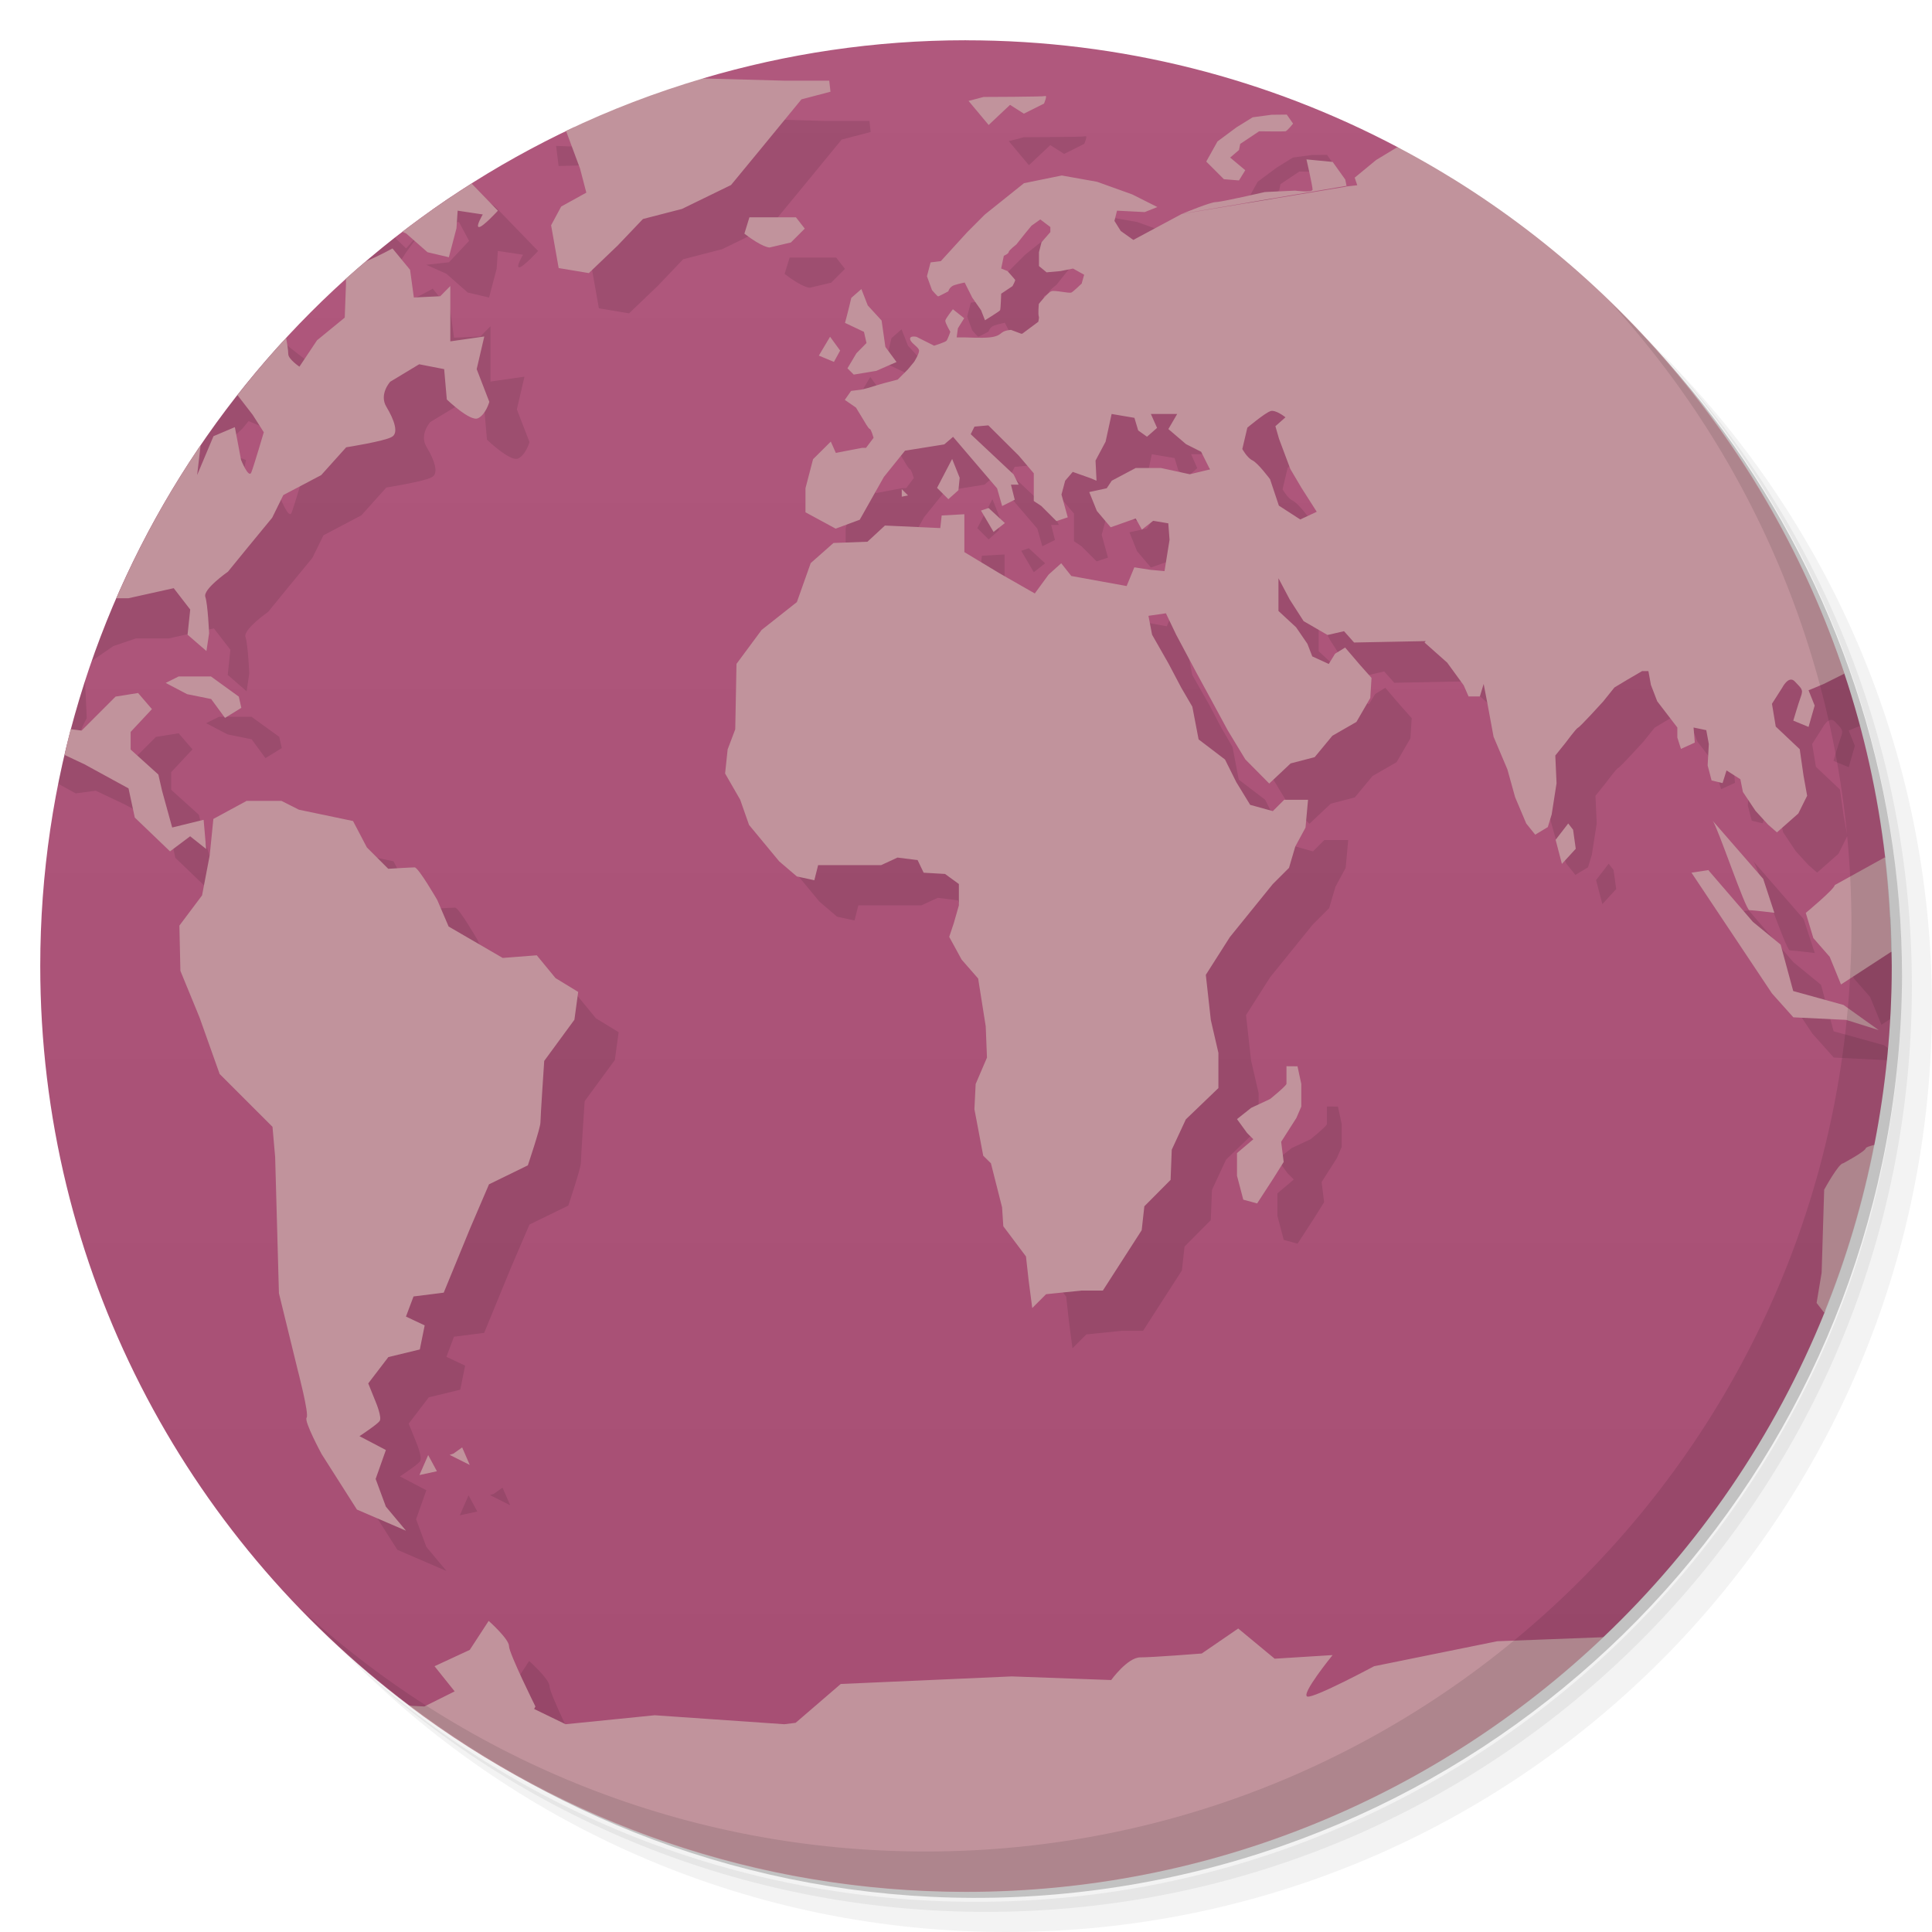
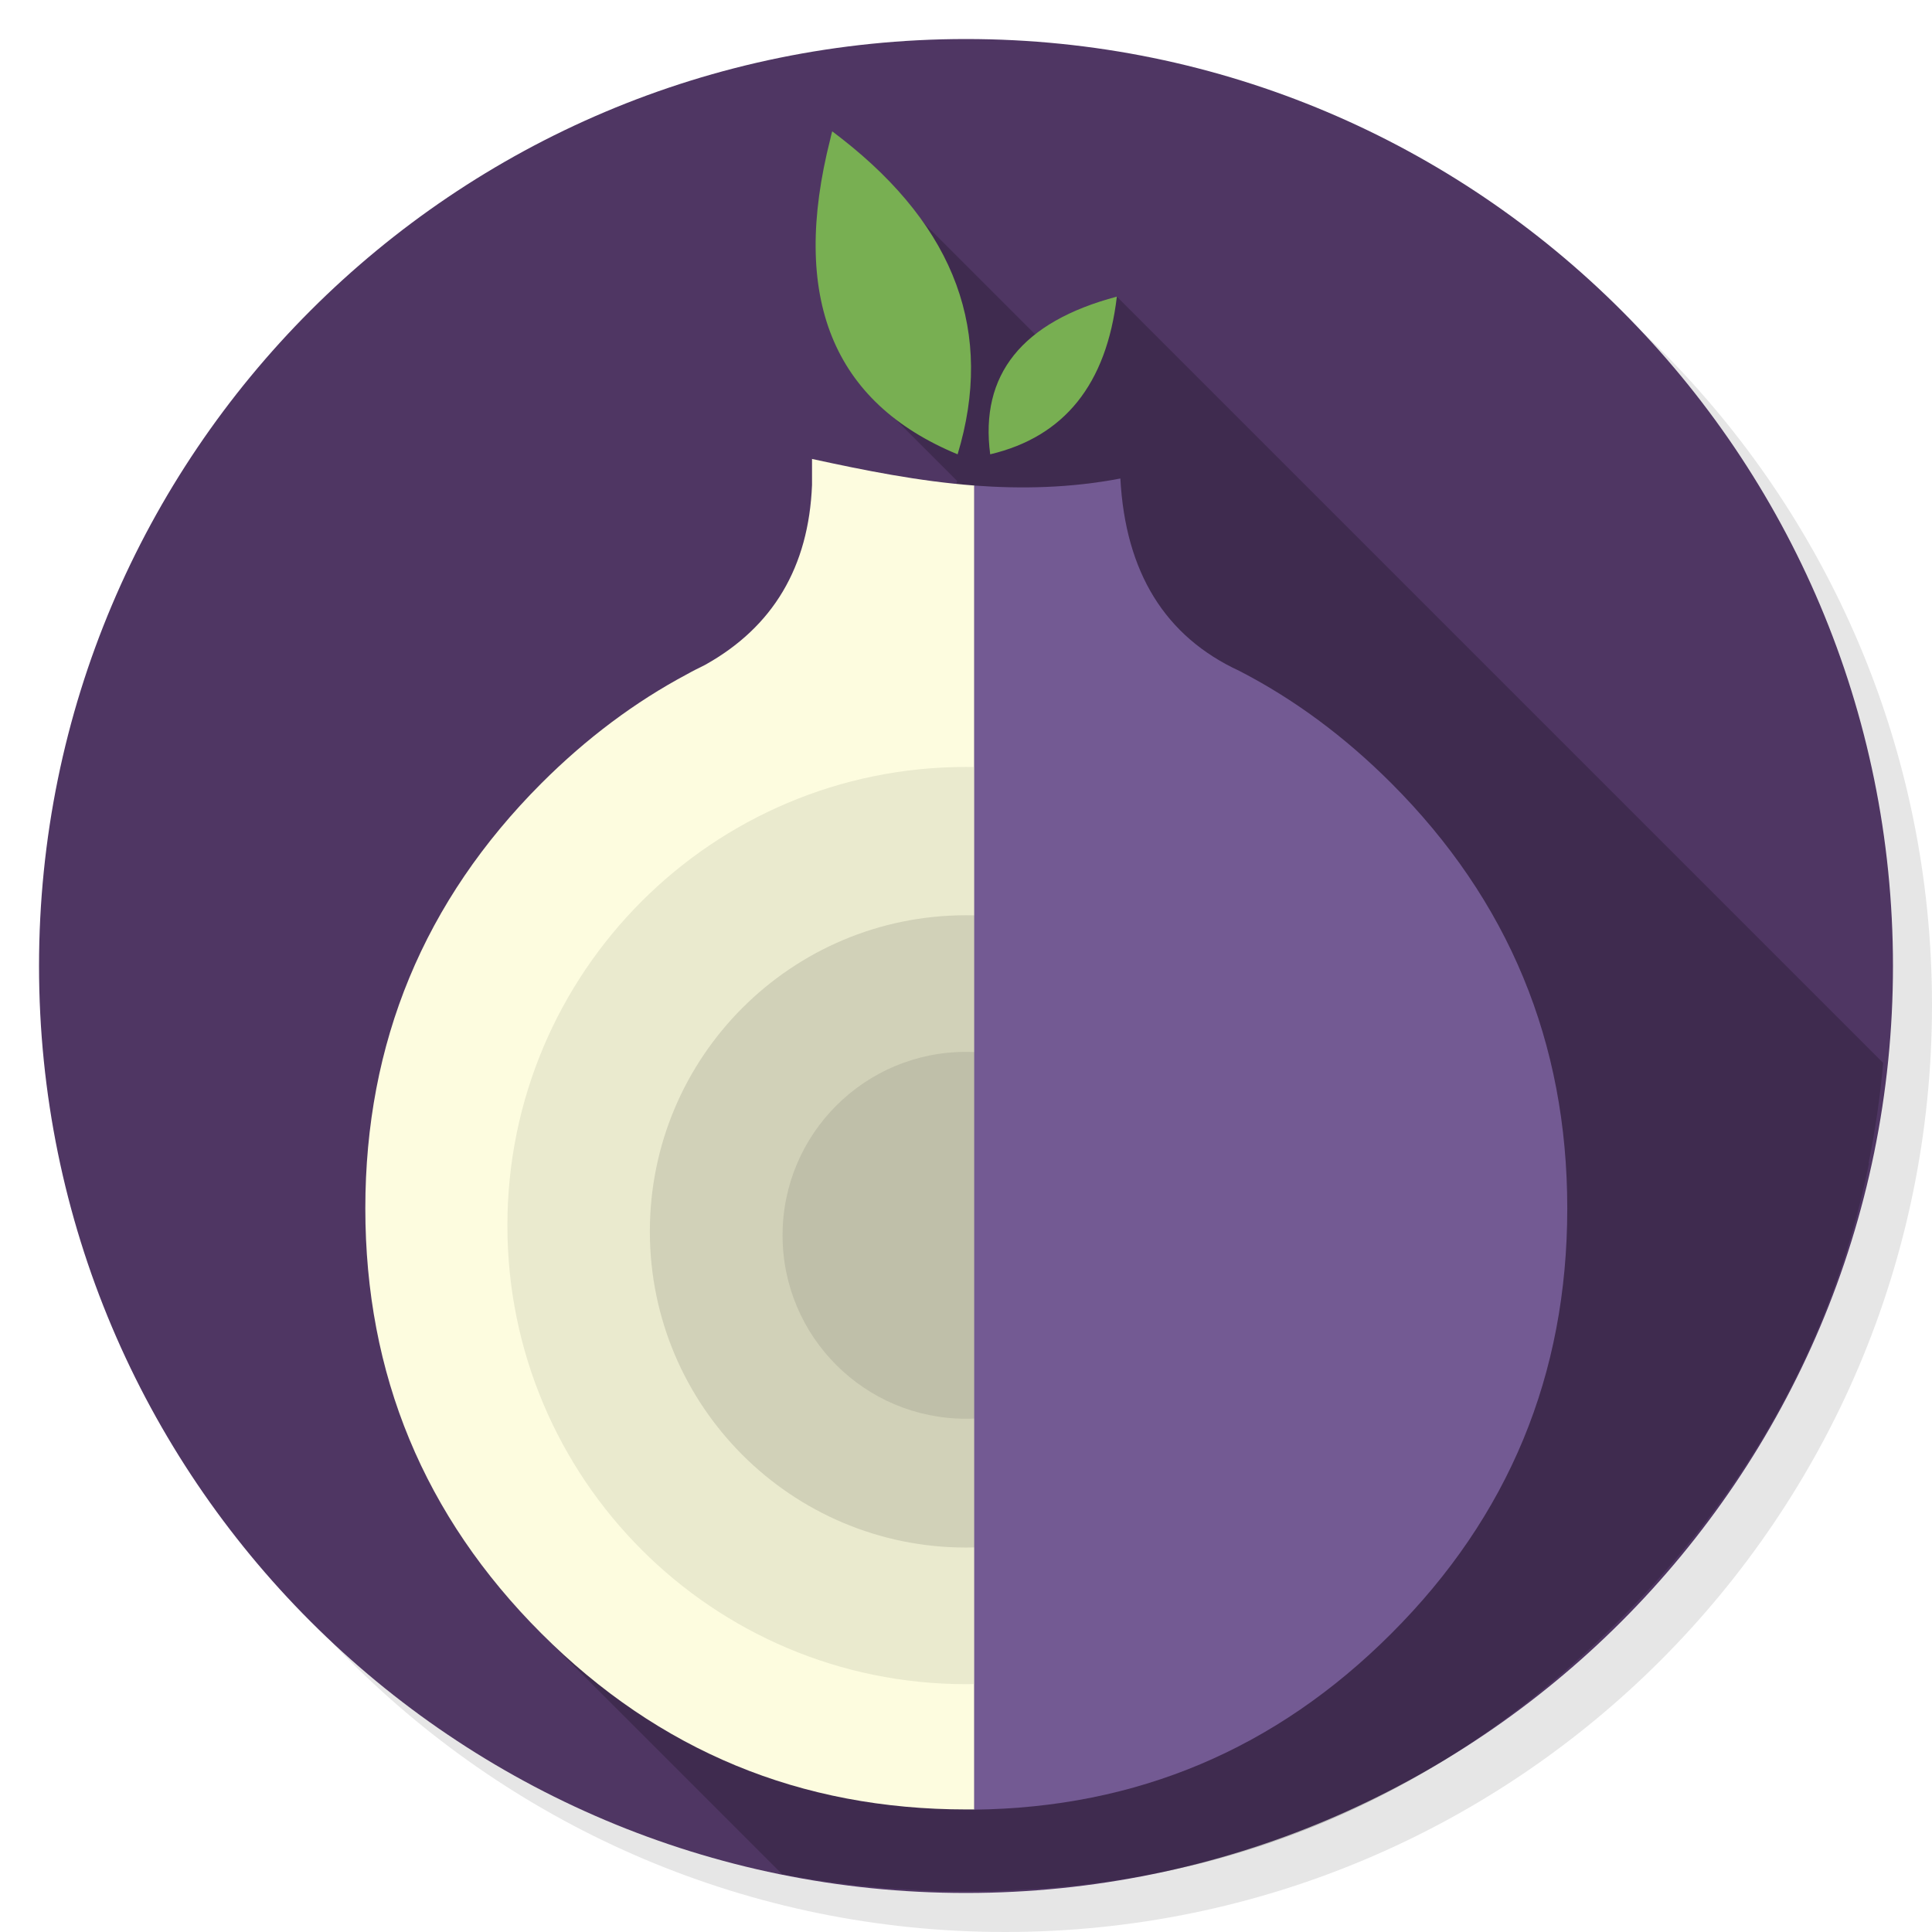
- <svg xmlns="http://www.w3.org/2000/svg" viewBox="0 0 48 48">
-   <defs>
-     <linearGradient id="linearGradient3764" x1="1" x2="47" gradientUnits="userSpaceOnUse" gradientTransform="matrix(0,-1,1,0,-1.5e-6,48)">
-       <stop style="stop-color:#a64e73;stop-opacity:1" />
-       <stop offset="1" style="stop-color:#b0587d;stop-opacity:1" />
-     </linearGradient>
-   </defs>
-   <g>
-     <path d="m 36.31 5 c 5.859 4.062 9.688 10.831 9.688 18.5 c 0 12.426 -10.07 22.5 -22.5 22.5 c -7.669 0 -14.438 -3.828 -18.5 -9.688 c 1.037 1.822 2.306 3.499 3.781 4.969 c 4.085 3.712 9.514 5.969 15.469 5.969 c 12.703 0 23 -10.298 23 -23 c 0 -5.954 -2.256 -11.384 -5.969 -15.469 c -1.469 -1.475 -3.147 -2.744 -4.969 -3.781 z m 4.969 3.781 c 3.854 4.113 6.219 9.637 6.219 15.719 c 0 12.703 -10.297 23 -23 23 c -6.081 0 -11.606 -2.364 -15.719 -6.219 c 4.16 4.144 9.883 6.719 16.219 6.719 c 12.703 0 23 -10.298 23 -23 c 0 -6.335 -2.575 -12.06 -6.719 -16.219 z" style="opacity:0.05" />
-     <path d="m 41.28 8.781 c 3.712 4.085 5.969 9.514 5.969 15.469 c 0 12.703 -10.297 23 -23 23 c -5.954 0 -11.384 -2.256 -15.469 -5.969 c 4.113 3.854 9.637 6.219 15.719 6.219 c 12.703 0 23 -10.298 23 -23 c 0 -6.081 -2.364 -11.606 -6.219 -15.719 z" style="opacity:0.1" />
-     <path d="m 31.25 2.375 c 8.615 3.154 14.75 11.417 14.75 21.13 c 0 12.426 -10.07 22.5 -22.5 22.5 c -9.708 0 -17.971 -6.135 -21.12 -14.75 a 23 23 0 0 0 44.875 -7 a 23 23 0 0 0 -16 -21.875 z" style="opacity:0.2" />
-   </g>
-   <g>
-     <path d="m 24 1 c -2.27 0 -4.462 0.334 -6.533 0.947 c 1.534 1.053 -1.25 2.02 -3.205 1.215 c -7.833 3.667 -13.262 11.617 -13.262 20.838 c 0 7.505 3.595 14.169 9.156 18.367 c 5.844 2.633 21.844 2.633 29.684 -1.699 c 2.366 -2.249 4.253 -4.995 5.494 -8.07 c 0 -0.001 0 -0.001 0 -0.002 c 0.234 -1.595 0.667 -3.594 1.23 -4.15 l 0.002 0 c 0.282 -1.438 0.434 -2.923 0.434 -4.443 c 0 -0.118 -0.006 -0.234 -0.008 -0.352 c -0.001 0 -0.001 0 -0.002 0 c -0.992 -0.649 -0.556 -1.182 -0.154 -2.348 c -0.185 -1.577 -0.527 -3.105 -1.014 -4.568 c -1.826 -0.738 -7.823 -7.734 -11.1 -13.08 c -3.203 -1.692 -6.85 -2.654 -10.725 -2.654 z" style="fill:url(#linearGradient3764);fill-opacity:1" />
-     <path d="m 17 2.906 -0.84 0.25 -0.969 0.066 l -0.598 0.434 -0.777 -0.031 l 0.063 0.5 1.125 -0.031 0.406 1.094 0.156 0.598 -0.625 0.346 -0.25 0.465 0.188 1.063 0.75 0.125 0.719 -0.688 0.625 -0.656 0.969 -0.25 1.219 -0.594 0.721 -0.875 1.029 -1.254 0.721 -0.189 -0.031 -0.275 -1.125 0 -3.469 -0.096 z m 9.969 0.48 c -0.055 0.02 -1.531 0.023 -1.531 0.023 l -0.375 0.098 0.5 0.598 0.531 -0.5 0.344 0.219 0.5 -0.25 c 0 0 0.09 -0.211 0.031 -0.187 z m 6 0.461 -0.375 0.004 -0.471 0.063 -0.404 0.25 -0.471 0.35 -0.279 0.5 0.438 0.438 0.375 0.031 0.156 -0.254 -0.375 -0.314 0.219 -0.188 0.031 -0.152 0.469 -0.313 c 0 0 0.609 0.008 0.656 0 0.047 -0.012 0.188 -0.191 0.188 -0.191 z m 3.105 0.578 -0.266 0.176 -0.621 0.375 -0.531 0.438 0.064 0.189 -0.281 0.031 0 0.004 -4.08 0.678 -1.203 0.645 -0.313 -0.223 -0.156 -0.25 0.064 -0.254 0.689 0.035 0.314 -0.125 -0.625 -0.314 -0.875 -0.314 -0.875 -0.156 -0.939 0.191 -0.973 0.779 -0.438 0.439 -0.656 0.719 -0.254 0.031 -0.09 0.344 0.125 0.344 c 0 0 0.133 0.156 0.152 0.156 0.023 0 0.254 -0.125 0.254 -0.125 0 0 0.027 -0.117 0.156 -0.156 0.129 -0.039 0.25 -0.063 0.25 -0.063 l 0.188 0.375 0.219 0.313 0.098 0.25 c 0 0 0.363 -0.223 0.375 -0.25 0.016 -0.031 0.027 -0.41 0.027 -0.41 l 0.281 -0.188 c 0 0 0.074 -0.133 0.066 -0.156 -0.012 -0.02 -0.191 -0.219 -0.191 -0.219 l -0.156 -0.063 0.066 -0.316 c 0 0 0.121 -0.051 0.121 -0.094 0 -0.039 0.191 -0.189 0.191 -0.189 l 0.219 -0.275 0.156 -0.189 0.219 -0.156 0.25 0.189 0 0.125 -0.219 0.25 -0.064 0.25 0 0.344 0.189 0.156 0.344 -0.031 0.313 -0.063 0.277 0.154 -0.064 0.221 c 0 0 -0.195 0.188 -0.25 0.219 -0.059 0.031 -0.414 -0.063 -0.5 -0.031 -0.09 0.031 -0.313 0.316 -0.313 0.316 0 0 -0.023 0.249 0 0.313 0.012 0.023 -0.004 0.07 -0.012 0.129 l -0.023 0.018 -0.375 0.279 -0.031 0 -0.25 -0.094 c 0 0 -0.148 0.008 -0.223 0.066 -0.063 0.051 -0.122 0.102 -0.314 0.121 -0.191 0.02 -0.563 0 -0.594 0 l -0.219 0 0.031 -0.227 0.156 -0.25 -0.281 -0.223 c 0 0 -0.18 0.23 -0.188 0.281 -0.008 0.055 0.125 0.279 0.125 0.279 0 0 -0.063 0.182 -0.094 0.221 -0.031 0.039 -0.309 0.125 -0.309 0.125 l -0.439 -0.221 c 0 0 -0.18 -0.038 -0.156 0.064 0.023 0.102 0.221 0.195 0.221 0.281 0 0.082 -0.121 0.275 -0.121 0.275 l -0.156 0.189 -0.254 0.254 -0.344 0.09 c 0 0 -0.247 0.07 -0.314 0.094 -0.063 0.023 -0.25 0.066 -0.25 0.066 l -0.25 0.031 -0.156 0.223 0.277 0.191 0.188 0.309 c 0 0 0.125 0.223 0.156 0.223 0.031 0 0.094 0.219 0.094 0.219 l -0.188 0.25 -0.098 0 -0.652 0.125 -0.125 -0.281 -0.441 0.438 -0.188 0.721 0 0.598 0.75 0.406 0.598 -0.221 0.6 -1.064 0.525 -0.652 0.975 -0.156 0.219 -0.188 1.094 1.281 0.125 0.438 0.313 -0.156 -0.094 -0.375 0.191 0 -0.125 -0.254 -1.066 -1 0.094 -0.188 0.344 -0.031 0.754 0.75 0.375 0.441 0 0.688 0.188 0.125 0.375 0.375 0.281 -0.094 -0.156 -0.566 0.092 -0.344 0.188 -0.219 0.441 0.156 0.15 0.063 -0.025 -0.5 0.25 -0.469 0.15 -0.689 0.566 0.096 0.094 0.313 0.219 0.156 0.25 -0.219 -0.154 -0.346 0.654 0 -0.219 0.375 0.439 0.375 0.375 0.189 0.219 0.438 -0.5 0.121 -0.719 -0.156 -0.625 0 -0.596 0.316 -0.125 0.188 -0.434 0.094 0.189 0.469 0.344 0.406 0.621 -0.219 0.154 0.277 0.281 -0.219 0.375 0.063 0.031 0.41 -0.125 0.777 -0.344 -0.031 -0.406 -0.063 -0.191 0.465 -1.375 -0.25 -0.25 -0.316 -0.313 0.281 -0.344 0.469 -0.875 -0.5 -0.875 -0.527 0 -0.941 -0.563 0.031 -0.035 0.313 -1.375 -0.063 -0.434 0.402 -0.844 0.031 -0.566 0.5 -0.344 0.969 -0.875 0.691 -0.625 0.844 -0.031 1.625 -0.189 0.5 -0.063 0.598 0.375 0.652 0.219 0.625 0.75 0.906 0.439 0.375 0.434 0.094 0.094 -0.375 1.566 0 0.406 -0.188 0.5 0.063 0.15 0.313 0.531 0.031 0.344 0.25 0 0.531 -0.125 0.438 -0.115 0.344 0.309 0.566 0.41 0.469 0.188 1.188 0.031 0.777 -0.281 0.656 -0.031 0.625 0.219 1.156 0.191 0.188 0.277 1.094 0.031 0.471 0.563 0.75 0.066 0.594 0.09 0.688 0.344 -0.344 0.879 -0.09 0.531 0 0.965 -1.5 0.066 -0.594 0.652 -0.656 0.029 -0.75 0.35 -0.754 0.809 -0.777 0 -0.875 -0.188 -0.813 -0.125 -1.125 0.598 -0.939 1.062 -1.313 0.406 -0.406 0.156 -0.531 0.254 -0.469 0.063 -0.691 -0.594 0 -0.281 0.281 -0.563 -0.156 -0.344 -0.563 -0.281 -0.563 -0.656 -0.5 -0.156 -0.813 -0.277 -0.475 -0.313 -0.594 -0.41 -0.719 -0.09 -0.469 0.434 -0.063 0.254 0.531 0.5 0.938 0.375 0.688 0.406 0.75 0.438 0.723 0.594 0.6 0.531 -0.5 0.598 -0.156 0.439 -0.531 0.598 -0.344 0.344 -0.594 0.031 -0.5 -0.281 -0.316 -0.375 -0.438 -0.25 0.154 -0.156 0.254 -0.41 -0.188 -0.121 -0.313 -0.281 -0.41 -0.438 -0.406 0 -0.813 0.281 0.531 0.344 0.535 0.594 0.344 0.41 -0.094 0.25 0.281 1.781 -0.035 -0.031 0.035 0.563 0.5 0.41 0.563 0.121 0.277 0.281 0 0.094 -0.311 0.09 0.467 0.156 0.844 0.344 0.813 0.191 0.688 0.277 0.656 0.223 0.277 0.313 -0.188 0.096 -0.314 0.121 -0.775 -0.031 -0.689 0.254 -0.316 c 0 0 0.266 -0.359 0.309 -0.375 0.047 -0.012 0.625 -0.65 0.625 -0.65 l 0.281 -0.35 0.313 -0.188 0.375 -0.219 0.156 0 0.063 0.344 0.156 0.406 0.5 0.652 0 0.25 0.09 0.281 0.344 -0.156 -0.031 -0.375 0.316 0.066 0.063 0.344 -0.029 0.531 0.098 0.375 0.273 0.064 0.098 -0.314 0.344 0.219 0.063 0.316 0.313 0.469 0.314 0.344 0.219 0.191 0.531 -0.469 0.219 -0.441 -0.09 -0.5 -0.094 -0.656 -0.596 -0.563 -0.094 -0.566 0.254 -0.398 c 0 0 0.161 -0.32 0.314 -0.156 0.152 0.168 0.221 0.188 0.15 0.375 -0.066 0.184 -0.188 0.598 -0.188 0.598 l 0.379 0.156 0.152 -0.531 -0.152 -0.379 0.281 -0.117 c -1.534 -5.725 -5.219 -10.566 -10.139 -13.607 m -24.863 0.457 c -0.174 0.117 -0.343 0.24 -0.514 0.361 l 0.145 0.336 0.563 -0.064 0.25 0.469 -0.5 0.531 -0.563 0.063 0.5 0.223 0.529 0.465 0.531 0.125 0.189 -0.719 0.029 -0.438 0.625 0.094 c 0 0 -0.188 0.313 -0.094 0.313 0.098 0 0.469 -0.406 0.469 -0.406 l -1.063 -1.098 c 0 0 -0.438 -0.344 -0.563 -0.25 -0.129 0.09 -0.469 0.063 -0.469 0.063 z m 22.248 0.078 c 0 0 0.152 0.664 0.152 0.75 0 0.082 -0.434 0.025 -0.434 0.025 l -0.75 0.035 c 0 0 -1.088 0.25 -1.221 0.25 -0.133 0 -0.762 0.262 -0.813 0.281 l -0.025 0.01 4.086 -0.695 -0.031 -0.156 -0.313 -0.438 z m -22.93 0.711 -0.438 0.5 l -0.279 -0.268 c -0.419 0.329 -0.83 0.669 -1.225 1.025 c 0.362 0.1 0.799 0.272 0.879 0.215 0.133 -0.094 0.625 -0.875 0.625 -0.875 z m 9.09 0.727 -0.125 0.406 c 0.453 0.348 0.625 0.344 0.625 0.344 l 0.531 -0.125 0.344 -0.344 -0.219 -0.281 z m -8.867 0.773 c 0 0 -0.43 0.25 -0.844 0.406 -0.414 0.156 -0.313 0.469 -0.313 0.469 l -0.031 0.844 -0.688 0.563 -0.438 0.656 c 0 0 -0.277 -0.188 -0.277 -0.313 0 -0.125 -0.063 -0.469 -0.063 -0.469 l -0.729 -0.563 c 0 0 -0.179 -0.137 -0.348 -0.281 -2.079 2.273 -3.702 4.966 -4.738 7.936 l 0.531 -0.367 0.563 -0.191 0.813 0 1.125 -0.25 0.41 0.531 -0.066 0.625 0.469 0.406 0.066 -0.441 c 0 0 -0.031 -0.719 -0.094 -0.906 -0.063 -0.188 0.563 -0.625 0.563 -0.625 l 0.5 -0.613 0.598 -0.727 0.277 -0.563 0.941 -0.496 0.621 -0.691 c 0 0 0.938 -0.148 1.125 -0.254 0.191 -0.09 0.066 -0.434 -0.125 -0.75 -0.191 -0.313 0.094 -0.625 0.094 -0.625 l 0.719 -0.434 0.621 0.121 0.066 0.754 c 0 0 0.586 0.563 0.777 0.465 0.191 -0.09 0.279 -0.406 0.279 -0.406 l -0.314 -0.813 0.189 -0.811 -0.844 0.121 0 -1.375 -0.25 0.254 -0.656 0.031 -0.094 -0.688 z m 11.648 1.01 -0.25 0.219 c -0.07 0.305 -0.156 0.621 -0.156 0.621 l 0.471 0.223 0.063 0.277 -0.25 0.254 -0.223 0.375 0.156 0.156 0.563 -0.094 0.5 -0.219 -0.277 -0.375 -0.094 -0.656 -0.344 -0.375 z m -0.777 1.184 -0.279 0.469 0.375 0.156 0.154 -0.281 z m -15.443 1.092 0.004 0.006 0.656 0.277 0.438 0.566 0.277 0.434 c 0 0 -0.248 0.844 -0.311 1 -0.066 0.156 -0.254 -0.313 -0.254 -0.313 l -0.154 -0.814 -0.531 0.225 -0.406 0.965 0.094 -0.811 0.121 -0.564 -0.656 -0.25 0.566 -0.531 z m 26.383 0.756 c 0.133 -0.043 0.375 0.154 0.375 0.154 l -0.25 0.221 0.09 0.313 0.281 0.75 0.277 0.469 0.379 0.594 -0.41 0.191 -0.531 -0.344 -0.219 -0.656 c 0 0 -0.302 -0.406 -0.439 -0.469 -0.133 -0.066 -0.25 -0.281 -0.25 -0.281 l 0.125 -0.531 c 0 0 0.431 -0.359 0.564 -0.406 z m -7.906 1.188 -0.375 0.719 0.281 0.281 0.25 -0.223 0.031 -0.309 z m -1.252 0.75 0 0.188 0.156 -0.031 z m 2.156 0.469 -0.188 0.064 0.313 0.531 0.281 -0.221 z m -23.447 3.311 c -0.267 0.828 -0.491 1.675 -0.664 2.541 l 0.43 0.238 0.5 -0.066 0.727 0.344 1.094 0.598 0.156 0.725 0.875 0.84 0.5 -0.375 0.398 0.316 -0.063 -0.725 -0.781 0.191 -0.25 -0.906 -0.094 -0.41 -0.688 -0.621 0 -0.438 0.529 -0.566 -0.344 -0.4 -0.563 0.09 -0.844 0.844 -0.688 -0.09 c 0 0 -0.309 -0.531 -0.375 -0.656 -0.063 -0.125 0.188 -0.563 0.188 -0.563 z m 3.322 0.875 0 0.004 -0.313 0.156 0.531 0.279 0.598 0.121 0.344 0.469 0.406 -0.25 -0.063 -0.279 -0.691 -0.5 z m 1.688 3.094 -0.004 0.004 -0.813 0.441 -0.09 0.9 -0.191 1 -0.563 0.75 0.025 1.125 0.475 1.156 0.5 1.406 1.313 1.313 0.066 0.75 0.094 3.385 0.465 1.9 c 0 0 0.289 1.103 0.223 1.189 -0.07 0.09 0.375 0.91 0.375 0.91 l 0.875 1.375 1.219 0.525 -0.5 -0.598 -0.254 -0.688 0.254 -0.719 -0.656 -0.344 c 0 0 0.434 -0.285 0.5 -0.375 0.066 -0.09 -0.094 -0.469 -0.094 -0.469 l -0.188 -0.467 0.5 -0.654 0.781 -0.189 0.121 -0.598 -0.465 -0.219 0.188 -0.5 0.75 -0.094 0.656 -1.598 0.469 -1.094 0.965 -0.471 c 0 0 0.313 -0.928 0.313 -1.064 0 -0.129 0.094 -1.531 0.094 -1.531 l 0.75 -1.023 0.094 -0.691 -0.564 -0.344 -0.465 -0.566 -0.846 0.066 -1.344 -0.781 -0.281 -0.656 c 0 0 -0.469 -0.813 -0.563 -0.813 -0.09 0 -0.656 0.035 -0.656 0.035 l -0.531 -0.531 -0.344 -0.656 -1.344 -0.281 -0.434 -0.219 z m 36.434 0.492 c 0.113 0.129 0.816 2.219 0.91 2.219 0.086 0 0.621 0.066 0.621 0.066 l -0.277 -0.844 z m -3.59 0.066 -0.313 0.406 0.156 0.598 0.344 -0.375 -0.066 -0.473 z m 3.5 1.156 -0.438 0.066 2 3 0.531 0.594 1.313 0.064 0.01 0.002 c 0.01 -0.1 0.013 -0.202 0.021 -0.303 l -0.098 -0.07 -1.25 -0.346 -0.313 -1.154 -0.688 -0.564 -1.104 -1.281 z m 3.5 0.164 -0.379 0.211 c 0 0.094 -0.719 0.691 -0.719 0.691 l 0.188 0.625 0.406 0.465 0.281 0.688 0.217 -0.141 c 0.025 -0.435 0.039 -0.873 0.039 -1.314 c 0 -0.411 -0.012 -0.819 -0.033 -1.225 z m -14 4.711 0 0.439 c -0.023 0.066 -0.406 0.375 -0.406 0.375 l -0.469 0.219 -0.354 0.281 0.25 0.344 0.156 0.156 -0.406 0.344 0 0.563 0.156 0.594 0.344 0.094 0.406 -0.625 0.254 -0.406 -0.063 -0.5 0.379 -0.594 0.121 -0.281 0 -0.563 -0.094 -0.438 z m -20.48 9.469 -0.219 0.156 -0.094 0.031 0.5 0.25 -0.188 -0.434 z m -0.848 0.188 0.002 0.004 0.002 -0.004 z m 0.002 0.004 -0.217 0.496 0.434 -0.094 z m 1.502 4.121 -0.469 0.719 -0.875 0.406 0.5 0.625 2.01 0.373 c 0 0 -0.656 -1.32 -0.656 -1.5 0 -0.176 -0.5 -0.621 -0.5 -0.621 z" style="fill:#000;opacity:0.1;fill-opacity:1" />
-     <path d="m 17.467 1.947 c -1.176 0.348 -2.315 0.782 -3.404 1.305 l 0.348 0.936 l 0.156 0.598 l -0.625 0.346 l -0.25 0.465 l 0.188 1.063 l 0.75 0.125 l 0.719 -0.688 l 0.625 -0.656 l 0.969 -0.25 l 1.219 -0.594 l 0.721 -0.875 l 1.029 -1.254 l 0.721 -0.189 l -0.031 -0.275 l -1.125 0 l -2.01 -0.055 z m 8.502 0.439 c -0.055 0.02 -1.531 0.023 -1.531 0.023 l -0.375 0.098 l 0.5 0.598 l 0.531 -0.5 l 0.344 0.219 l 0.5 -0.25 c 0 0 0.09 -0.211 0.031 -0.188 z m 6 0.461 l -0.375 0.004 l -0.471 0.063 l -0.404 0.25 l -0.471 0.35 l -0.279 0.5 l 0.438 0.438 l 0.375 0.031 l 0.156 -0.254 l -0.375 -0.314 l 0.219 -0.188 l 0.031 -0.152 l 0.469 -0.313 c 0 0 0.609 0.008 0.656 0 c 0.047 -0.012 0.188 -0.191 0.188 -0.191 l -0.156 -0.223 z m 2.754 0.805 l -0.535 0.324 l -0.531 0.438 l 0.064 0.189 l -0.281 0.031 l 0 0.004 l -4.08 0.678 l -1.203 0.645 l -0.313 -0.223 l -0.156 -0.25 l 0.064 -0.254 l 0.689 0.035 l 0.314 -0.125 l -0.625 -0.314 l -0.875 -0.314 l -0.875 -0.156 l -0.939 0.191 l -0.973 0.779 l -0.438 0.439 l -0.656 0.719 l -0.254 0.031 l -0.09 0.344 l 0.125 0.344 c 0 0 0.133 0.156 0.152 0.156 c 0.023 0 0.254 -0.125 0.254 -0.125 c 0 0 0.027 -0.117 0.156 -0.156 c 0.129 -0.039 0.25 -0.063 0.25 -0.063 l 0.188 0.375 l 0.219 0.313 l 0.098 0.25 c 0 0 0.363 -0.223 0.375 -0.25 c 0.016 -0.031 0.027 -0.41 0.027 -0.41 l 0.281 -0.188 c 0 0 0.074 -0.133 0.066 -0.156 c -0.012 -0.02 -0.191 -0.219 -0.191 -0.219 l -0.156 -0.063 l 0.066 -0.316 c 0 0 0.121 -0.051 0.121 -0.094 c 0 -0.039 0.191 -0.189 0.191 -0.189 l 0.219 -0.275 l 0.156 -0.189 l 0.219 -0.156 l 0.25 0.189 l 0 0.125 l -0.219 0.25 l -0.064 0.25 l 0 0.344 l 0.189 0.156 l 0.344 -0.031 l 0.313 -0.063 l 0.277 0.154 l -0.064 0.221 c 0 0 -0.195 0.188 -0.25 0.219 c -0.059 0.031 -0.414 -0.063 -0.5 -0.031 c -0.09 0.031 -0.313 0.316 -0.313 0.316 c 0 0 -0.023 0.249 0 0.313 c 0.012 0.023 -0.004 0.07 -0.012 0.129 l -0.023 0.018 l -0.375 0.279 l -0.031 0 l -0.25 -0.094 c 0 0 -0.148 0.008 -0.223 0.066 c -0.063 0.051 -0.122 0.102 -0.314 0.121 c -0.191 0.02 -0.563 0 -0.594 0 l -0.219 0 l 0.031 -0.227 l 0.156 -0.25 l -0.281 -0.223 c 0 0 -0.18 0.23 -0.188 0.281 c -0.008 0.055 0.125 0.279 0.125 0.279 c 0 0 -0.063 0.182 -0.094 0.221 c -0.031 0.039 -0.309 0.125 -0.309 0.125 l -0.439 -0.221 c 0 0 -0.18 -0.038 -0.156 0.064 c 0.023 0.102 0.221 0.195 0.221 0.281 c 0 0.082 -0.121 0.275 -0.121 0.275 l -0.156 0.189 l -0.254 0.254 l -0.344 0.09 c 0 0 -0.247 0.07 -0.314 0.094 c -0.063 0.023 -0.25 0.066 -0.25 0.066 l -0.25 0.031 l -0.156 0.223 l 0.277 0.191 l 0.188 0.309 c 0 0 0.125 0.223 0.156 0.223 c 0.031 0 0.094 0.219 0.094 0.219 l -0.188 0.25 l -0.098 0 l -0.652 0.125 l -0.125 -0.281 l -0.441 0.438 l -0.188 0.721 l 0 0.598 l 0.75 0.406 l 0.598 -0.221 l 0.6 -1.064 l 0.525 -0.652 l 0.975 -0.156 l 0.219 -0.188 l 1.094 1.281 l 0.125 0.438 l 0.313 -0.156 l -0.094 -0.375 l 0.191 0 l -0.125 -0.254 l -1.066 -1 l 0.094 -0.188 l 0.344 -0.031 l 0.754 0.75 l 0.375 0.441 l 0 0.688 l 0.188 0.125 l 0.375 0.375 l 0.281 -0.094 l -0.156 -0.566 l 0.092 -0.344 l 0.188 -0.219 l 0.441 0.156 l 0.15 0.063 l -0.025 -0.5 l 0.25 -0.469 l 0.15 -0.689 l 0.566 0.096 l 0.094 0.313 l 0.219 0.156 l 0.25 -0.219 l -0.154 -0.346 l 0.654 0 l -0.219 0.375 l 0.439 0.375 l 0.375 0.189 l 0.219 0.438 l -0.5 0.121 l -0.719 -0.156 l -0.625 0 l -0.596 0.316 l -0.125 0.188 l -0.434 0.094 l 0.189 0.469 l 0.344 0.406 l 0.621 -0.219 l 0.154 0.277 l 0.281 -0.219 l 0.375 0.063 l 0.031 0.41 l -0.125 0.777 l -0.344 -0.031 l -0.406 -0.063 l -0.191 0.465 l -1.375 -0.25 l -0.25 -0.316 l -0.313 0.281 l -0.344 0.469 l -0.875 -0.5 l -0.875 -0.527 l 0 -0.941 l -0.563 0.031 l -0.035 0.313 l -1.375 -0.063 l -0.434 0.402 l -0.844 0.031 l -0.566 0.5 l -0.344 0.969 l -0.875 0.691 l -0.625 0.844 l -0.031 1.625 l -0.189 0.5 l -0.063 0.598 l 0.375 0.652 l 0.219 0.625 l 0.75 0.906 l 0.439 0.375 l 0.434 0.094 l 0.094 -0.375 l 1.566 0 l 0.406 -0.188 l 0.5 0.063 l 0.15 0.313 l 0.531 0.031 l 0.344 0.25 l 0 0.531 l -0.125 0.438 l -0.115 0.344 l 0.309 0.566 l 0.41 0.469 l 0.188 1.188 l 0.031 0.777 l -0.281 0.656 l -0.031 0.625 l 0.219 1.156 l 0.191 0.188 l 0.277 1.094 l 0.031 0.471 l 0.563 0.75 l 0.066 0.594 l 0.09 0.688 l 0.344 -0.344 l 0.879 -0.09 l 0.531 0 l 0.965 -1.5 l 0.066 -0.594 l 0.652 -0.656 l 0.029 -0.75 l 0.35 -0.754 l 0.809 -0.777 l 0 -0.875 l -0.188 -0.813 l -0.125 -1.125 l 0.598 -0.939 l 1.063 -1.313 l 0.406 -0.406 l 0.156 -0.531 l 0.254 -0.469 l 0.063 -0.691 l -0.594 0 l -0.281 0.281 l -0.563 -0.156 l -0.344 -0.563 l -0.281 -0.563 l -0.656 -0.5 l -0.156 -0.813 l -0.277 -0.475 l -0.313 -0.594 l -0.41 -0.719 l -0.09 -0.469 l 0.434 -0.063 l 0.254 0.531 l 0.5 0.938 l 0.375 0.688 l 0.406 0.75 l 0.438 0.723 l 0.594 0.6 l 0.531 -0.5 l 0.598 -0.156 l 0.439 -0.531 l 0.598 -0.344 l 0.344 -0.594 l 0.031 -0.5 l -0.281 -0.316 l -0.375 -0.438 l -0.25 0.154 l -0.156 0.254 l -0.41 -0.188 l -0.121 -0.313 l -0.281 -0.41 l -0.438 -0.406 l 0 -0.813 l 0.281 0.531 l 0.344 0.535 l 0.594 0.344 l 0.41 -0.094 l 0.25 0.281 l 1.781 -0.035 l -0.031 0.035 l 0.563 0.5 l 0.41 0.563 l 0.121 0.277 l 0.281 0 l 0.094 -0.311 l 0.09 0.467 l 0.156 0.844 l 0.344 0.813 l 0.191 0.688 l 0.277 0.656 l 0.223 0.277 l 0.313 -0.188 l 0.096 -0.314 l 0.121 -0.775 l -0.031 -0.689 l 0.254 -0.316 c 0 0 0.266 -0.359 0.309 -0.375 c 0.047 -0.012 0.625 -0.65 0.625 -0.65 l 0.281 -0.35 l 0.313 -0.188 l 0.375 -0.219 l 0.156 0 l 0.063 0.344 l 0.156 0.406 l 0.5 0.652 l 0 0.25 l 0.09 0.281 l 0.344 -0.156 l -0.031 -0.375 l 0.316 0.066 l 0.063 0.344 l -0.029 0.531 l 0.098 0.375 l 0.273 0.064 l 0.098 -0.314 l 0.344 0.219 l 0.063 0.316 l 0.313 0.469 l 0.314 0.344 l 0.219 0.191 l 0.531 -0.469 l 0.219 -0.441 l -0.09 -0.5 l -0.094 -0.656 l -0.596 -0.563 l -0.094 -0.566 l 0.254 -0.398 c 0 0 0.161 -0.32 0.314 -0.156 c 0.152 0.168 0.221 0.188 0.15 0.375 c -0.066 0.184 -0.188 0.598 -0.188 0.598 l 0.379 0.156 l 0.152 -0.531 l -0.152 -0.379 l 0.375 -0.156 l 0.516 -0.258 c -1.882 -5.658 -5.899 -10.338 -11.1 -13.08 z m -2.264 0.309 c 0 0 0.152 0.664 0.152 0.75 c 0 0.082 -0.434 0.025 -0.434 0.025 l -0.75 0.035 c 0 0 -1.088 0.25 -1.221 0.25 c -0.133 0 -0.762 0.262 -0.813 0.281 l -0.025 0.01 l 4.086 -0.695 l -0.031 -0.156 l -0.313 -0.438 l -0.652 -0.063 z m -20.742 0.598 c -0.592 0.375 -1.167 0.774 -1.721 1.199 l 0.096 0.043 l 0.529 0.465 l 0.531 0.125 l 0.189 -0.719 l 0.029 -0.438 l 0.625 0.094 c 0 0 -0.188 0.313 -0.094 0.313 c 0.098 0 0.469 -0.406 0.469 -0.406 l -0.654 -0.676 z m 6.902 0.84 l -0.125 0.406 c 0.453 0.348 0.625 0.344 0.625 0.344 l 0.531 -0.125 l 0.344 -0.344 l -0.219 -0.281 l -1.156 0 z m -8.867 0.773 c 0 0 -0.321 0.177 -0.666 0.326 c -0.164 0.14 -0.33 0.279 -0.49 0.424 c -0.002 0.058 0 0.125 0 0.125 l -0.031 0.844 l -0.688 0.563 l -0.438 0.656 c 0 0 -0.277 -0.188 -0.277 -0.313 c 0 -0.107 -0.04 -0.328 -0.053 -0.402 c -0.422 0.457 -0.824 0.932 -1.209 1.422 l 0.377 0.488 l 0.277 0.434 c 0 0 -0.248 0.844 -0.311 1 c -0.066 0.156 -0.254 -0.313 -0.254 -0.313 l -0.154 -0.814 l -0.531 0.225 l -0.406 0.965 l 0.086 -0.74 c -0.812 1.191 -1.514 2.463 -2.094 3.801 l 0.301 0 l 1.125 -0.25 l 0.41 0.531 l -0.066 0.625 l 0.469 0.406 l 0.066 -0.441 c 0 0 -0.031 -0.719 -0.094 -0.906 c -0.063 -0.188 0.563 -0.625 0.563 -0.625 l 0.5 -0.613 l 0.598 -0.727 l 0.277 -0.563 l 0.941 -0.496 l 0.621 -0.691 c 0 0 0.938 -0.148 1.125 -0.254 c 0.191 -0.09 0.066 -0.434 -0.125 -0.75 c -0.191 -0.313 0.094 -0.625 0.094 -0.625 l 0.719 -0.434 l 0.621 0.121 l 0.066 0.754 c 0 0 0.586 0.563 0.777 0.465 c 0.191 -0.09 0.279 -0.406 0.279 -0.406 l -0.314 -0.813 l 0.189 -0.811 l -0.844 0.121 l 0 -1.375 l -0.25 0.254 l -0.656 0.031 l -0.094 -0.688 l -0.437 -0.531 z m 11.648 1.01 l -0.25 0.219 c -0.07 0.305 -0.156 0.621 -0.156 0.621 l 0.471 0.223 l 0.063 0.277 l -0.25 0.254 l -0.223 0.375 l 0.156 0.156 l 0.563 -0.094 l 0.5 -0.219 l -0.277 -0.375 l -0.094 -0.656 l -0.344 -0.375 l -0.158 -0.406 z m -0.777 1.184 l -0.279 0.469 l 0.375 0.156 l 0.154 -0.281 l -0.25 -0.344 z m 10.939 1.848 c 0.133 -0.043 0.375 0.154 0.375 0.154 l -0.25 0.221 l 0.09 0.313 l 0.281 0.75 l 0.277 0.469 l 0.379 0.594 l -0.41 0.191 l -0.531 -0.344 l -0.219 -0.656 c 0 0 -0.302 -0.406 -0.439 -0.469 c -0.133 -0.066 -0.25 -0.281 -0.25 -0.281 l 0.125 -0.531 c 0 0 0.431 -0.359 0.564 -0.406 l 0.008 -0.004 z m -7.906 1.188 l -0.375 0.719 l 0.281 0.281 l 0.25 -0.223 l 0.031 -0.309 l -0.188 -0.469 z m -1.252 0.75 l 0 0.188 l 0.156 -0.031 l -0.156 -0.156 z m 2.156 0.469 l -0.188 0.064 l 0.313 0.531 l 0.281 -0.221 l -0.406 -0.375 z m -20.13 4.186 l 0 0.004 l -0.313 0.156 l 0.531 0.279 l 0.598 0.121 l 0.344 0.469 l 0.406 -0.25 l -0.063 -0.279 l -0.691 -0.5 l -0.813 0 z m -0.996 0.41 l -0.563 0.09 l -0.844 0.844 l -0.27 -0.035 c -0.056 0.211 -0.104 0.425 -0.154 0.639 l 0.496 0.234 l 1.094 0.598 l 0.156 0.725 l 0.875 0.84 l 0.5 -0.375 l 0.398 0.316 l -0.063 -0.725 l -0.781 0.191 l -0.25 -0.906 l -0.094 -0.41 l -0.688 -0.621 l 0 -0.438 l 0.529 -0.566 l -0.344 -0.4 z m 2.684 2.684 l -0.004 0.004 l -0.813 0.441 l -0.09 0.9 l -0.191 1 l -0.563 0.75 l 0.025 1.125 l 0.475 1.156 l 0.5 1.406 l 1.313 1.313 l 0.066 0.75 l 0.094 3.385 l 0.465 1.9 c 0 0 0.289 1.103 0.223 1.189 c -0.07 0.09 0.375 0.91 0.375 0.91 l 0.875 1.375 l 1.219 0.525 l -0.5 -0.598 l -0.254 -0.688 l 0.254 -0.719 l -0.656 -0.344 c 0 0 0.434 -0.285 0.5 -0.375 c 0.066 -0.09 -0.094 -0.469 -0.094 -0.469 l -0.188 -0.467 l 0.5 -0.654 l 0.781 -0.189 l 0.121 -0.598 l -0.465 -0.219 l 0.188 -0.5 l 0.75 -0.094 l 0.656 -1.598 l 0.469 -1.094 l 0.965 -0.471 c 0 0 0.313 -0.928 0.313 -1.064 c 0 -0.129 0.094 -1.531 0.094 -1.531 l 0.75 -1.023 l 0.094 -0.691 l -0.564 -0.344 l -0.465 -0.566 l -0.846 0.066 l -1.344 -0.781 l -0.281 -0.656 c 0 0 -0.469 -0.813 -0.563 -0.813 c -0.09 0 -0.656 0.035 -0.656 0.035 l -0.531 -0.531 l -0.344 -0.656 l -1.344 -0.281 l -0.434 -0.219 l -0.875 0 z m 36.434 0.492 c 0.113 0.129 0.816 2.219 0.91 2.219 c 0.086 0 0.621 0.066 0.621 0.066 l -0.277 -0.844 l -1.254 -1.441 z m -3.59 0.066 l -0.313 0.406 l 0.156 0.598 l 0.344 -0.375 l -0.066 -0.473 l -0.121 -0.156 z m 7.869 0.84 l -1.248 0.691 c 0 0.094 -0.719 0.691 -0.719 0.691 l 0.188 0.625 l 0.406 0.465 l 0.281 0.688 l 1.246 -0.811 c -0.012 -0.794 -0.064 -1.577 -0.154 -2.35 z m -4.369 0.316 l -0.438 0.066 l 2 3 l 0.531 0.594 l 1.313 0.064 l 0.809 0.254 l -0.875 -0.625 l -1.25 -0.346 l -0.313 -1.154 l -0.688 -0.564 l -1.104 -1.281 l 0.014 -0.008 z m -10.5 4.875 l 0 0.439 c -0.023 0.066 -0.406 0.375 -0.406 0.375 l -0.469 0.219 l -0.354 0.281 l 0.25 0.344 l 0.156 0.156 l -0.406 0.344 l 0 0.563 l 0.156 0.594 l 0.344 0.094 l 0.406 -0.625 l 0.254 -0.406 l -0.063 -0.5 l 0.379 -0.594 l 0.121 -0.281 l 0 -0.563 l -0.094 -0.438 l -0.275 -0.002 z m 14.602 1.955 c -0.117 0.03 -0.202 0.058 -0.209 0.082 c -0.02 0.086 -0.563 0.375 -0.563 0.375 c -0.113 0 -0.471 0.656 -0.471 0.656 l -0.063 2.063 l -0.125 0.75 l 0.189 0.244 c 0.539 -1.333 0.958 -2.727 1.24 -4.17 z m -35.08 7.514 l -0.219 0.156 l -0.094 0.031 l 0.5 0.25 l -0.188 -0.434 l 0 -0.004 z m -0.848 0.188 l 0.002 0.004 l 0.002 -0.004 l -0.004 0 z m 0.002 0.004 l -0.217 0.496 l 0.434 -0.094 l -0.217 -0.402 z m 1.502 4.121 l -0.469 0.719 l -0.875 0.406 l 0.5 0.625 l -0.754 0.375 l -0.381 -0.02 c 3.85 2.904 8.641 4.627 13.836 4.627 c 6.139 0 11.711 -2.409 15.836 -6.328 l -2.635 0.1 l -3.059 0.621 c 0 0 -1.48 0.793 -1.656 0.754 c -0.18 -0.043 0.625 -1.031 0.625 -1.031 l -1.439 0.09 l -0.906 -0.75 l -0.906 0.621 c 0 0 -1.215 0.096 -1.527 0.096 c -0.316 0 -0.723 0.563 -0.723 0.563 l -2.469 -0.09 l -4.25 0.188 l -1.121 0.965 l -0.281 0.035 l -3.219 -0.223 l -2.215 0.223 l -0.781 -0.379 l 0.031 -0.063 c 0 0 -0.656 -1.32 -0.656 -1.5 c 0 -0.176 -0.5 -0.621 -0.5 -0.621 l -0.006 -0.002 z" style="fill:#c1939c;fill-opacity:1" />
-   </g>
-   <g>
-     <g>
-       <g transform="translate(1,1)">
-         <g style="opacity:0.1">
-      
-     </g>
-       </g>
-     </g>
-   </g>
-   <g>
-     <g>
-    
-   </g>
-   </g>
-   <g>
-     <path d="m 40.03 7.531 c 3.712 4.084 5.969 9.514 5.969 15.469 0 12.703 -10.297 23 -23 23 c -5.954 0 -11.384 -2.256 -15.469 -5.969 4.178 4.291 10.01 6.969 16.469 6.969 c 12.703 0 23 -10.298 23 -23 0 -6.462 -2.677 -12.291 -6.969 -16.469 z" style="opacity:0.1" />
+ <svg xmlns="http://www.w3.org/2000/svg" version="1.1" x="0" y="0" width="990" height="990" viewBox="0 0 990 990" enable-background="new 0 0 990 990">
+   <circle id="main-circle-drop-shadow" cx="532" cy="532" r="475" fill="#000" fill-opacity=".1" transform="translate(-17,-17)" />
+   <circle id="main-circle" cx="512" cy="512" r="475" fill="#4f3663" transform="translate(-17,-17)" />
+   <path id="onion-drop-shadow" fill="#000" fill-opacity=".2" d="m957.5 596c3.4-16.6 5.9-33.7 7.5-51.3L572.3 152 541.1 182 472.4 113.3 439.1 195.1 490.5 246.5 273.5 833.1 400.8 960.4c21.5 4.1 43.1 6.7 65.2 7.9 0.4 0.1 0.8 0.1 1.2 0.1 0.2 0 0.3 0 0.4 0 8.5 0.5 16.6 0.7 24.5 0.7q1.5 0 3 0c10.3 0 20.5-0.3 30.1-0.8 2.5-0.1 4.8-0.3 7-0.4 20.2-1.4 39.9-4 58.7-7.7 8-1.5 15.8-3.3 23.4-5.1 80.8-20.3 152.2-61.6 214.7-124.1 6.1-6.1 12-12.2 17.5-18.3 39.9-43.8 69.8-91.6 89.9-143.5 9.1-23.4 16.2-47.7 21.3-73z" />
+   <g id="onion" transform="translate(-17,-17)">
+     <path id="first-layer" fill="#fdfcdf" d="m433.1 252.1 0 13.4c-1.7 42.1-20 72.8-54.8 92.2-3 1.5-6.1 3-9.1 4.7-26.7 14.2-51.7 32.9-74.8 56-60.1 60.2-90.2 132.8-90.2 217.8 0 85.1 30.1 157.7 90.2 217.8 60.2 60.2 132.8 90.2 217.8 90.2 1.5 0 2.9 0 4.1 0l0 0 0-64.4c0-151.1 0-428.3 0-614l0 0c-28.7-2.2-56.4-7.8-83.1-13.6z" />
+     <circle id="second-layer" fill="#eaeace" cx="512" cy="645" r="235" d="M 747,645 C 747,774.787 641.787,880 512,880 382.213,880 277,774.787 277,645 277,515.213 382.213,410 512,410 c 129.787,0 235,105.213 235,235 z" />
+     <circle id="third-layer" fill="#d1d1b8" cx="512" cy="648" r="162" d="m 674,648 c 0,89.47 -72.53,162 -162,162 -89.47,0 -162,-72.53 -162,-162 0,-89.47 72.53,-162 162,-162 89.47,0 162,72.53 162,162 z" />
+     <circle id="fourth-layer" fill="#bfbfa9" cx="512" cy="650" r="94" d="m 606,650 c 0,51.915 -42.085,94 -94,94 -51.915,0 -94,-42.085 -94,-94 0,-51.915 42.085,-94 94,-94 51.915,0 94,42.085 94,94 z" />
+     <path id="half" fill="#735a93" d="m820.1 636.1q0-127.6-90.2-217.8c-23.8-23.8-49.7-43-77.8-57.5-38.1-17.6-58.4-50.5-61-98.6-25.7 4.9-50.6 5.4-74.9 3.6l0 0 0 144.5 0 75.9 0 70.4 0 187.3 0 66 0 70 0 64.4 0 0c83.5-1 154.6-31.1 213.7-90.2 60.2-60.1 90.2-132.7 90.2-217.8z" />
+     <path id="leafs" fill="#78af52" d="m443.4 84.4c-0.3 1.3-0.7 2.6-0.9 3.7q-31 121.9 65.2 161.7c18.8-62.2-0.9-116-59.3-161.7-1.4-1.1-3.1-2.4-4.8-3.7zM524.4 249.8c-5.4-40.8 16.3-67.9 64.9-80.8-5.3 44.9-26.9 71.8-64.9 80.8" />
  </g>
</svg>
